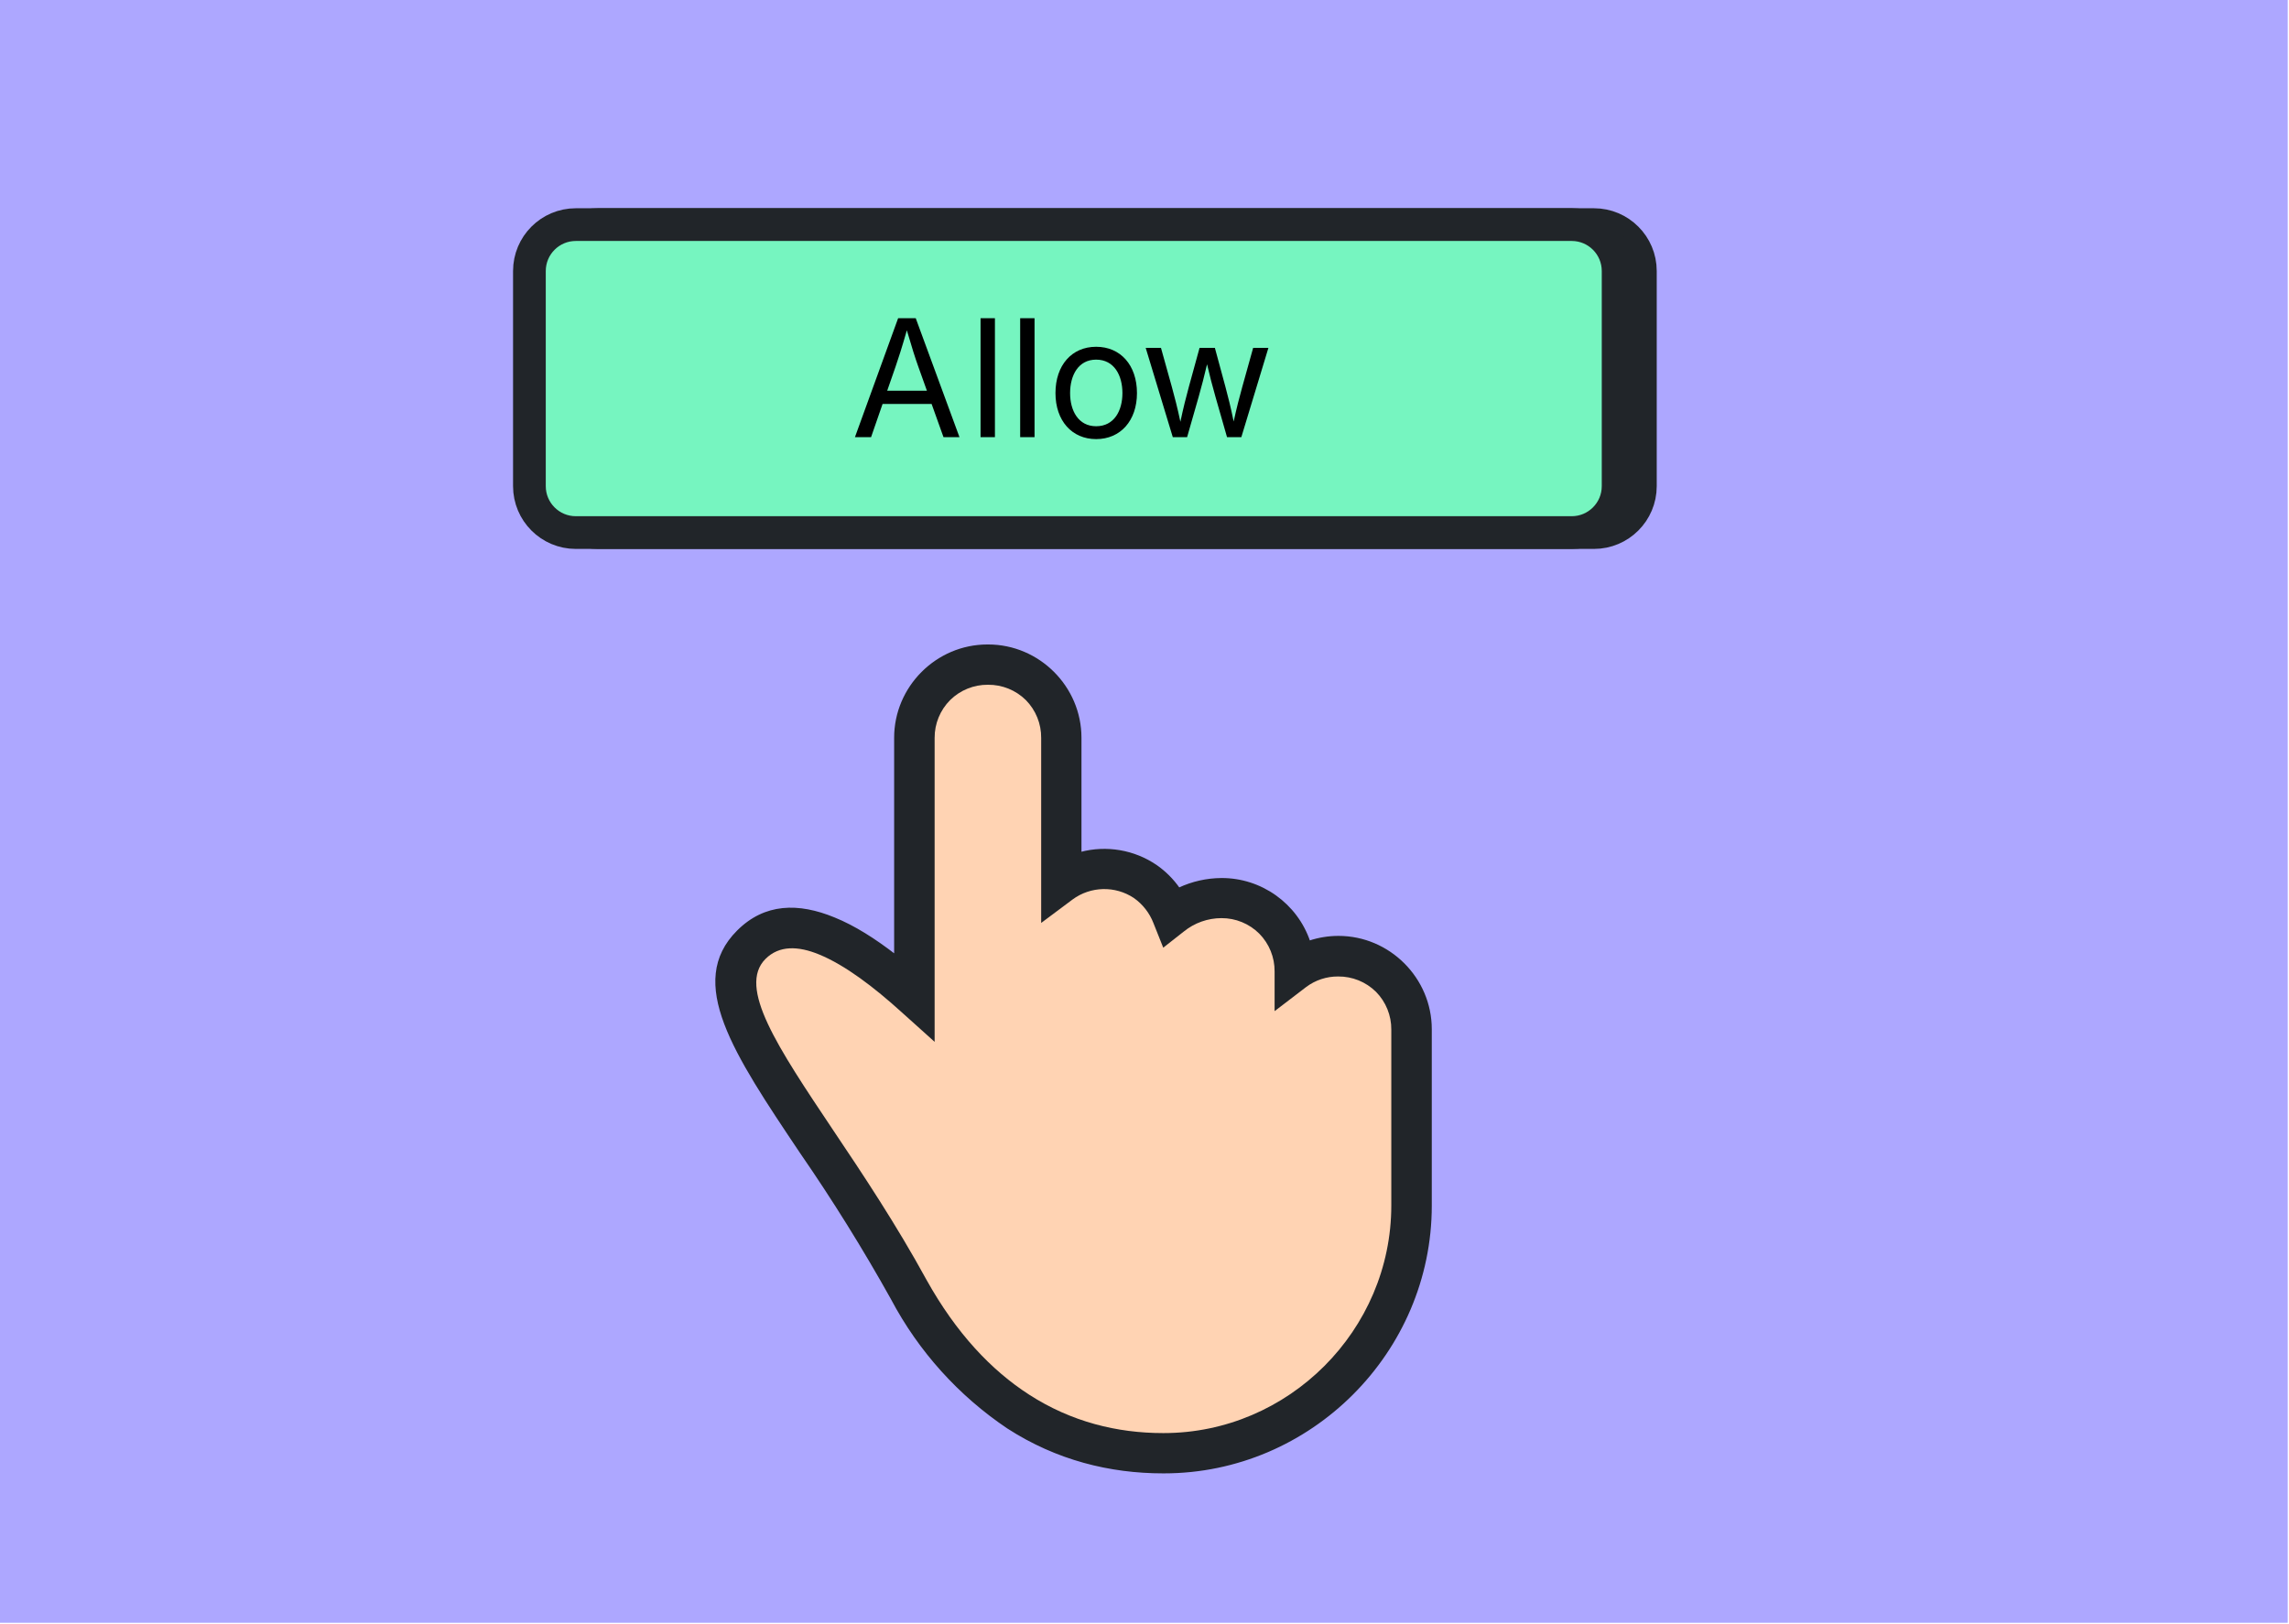
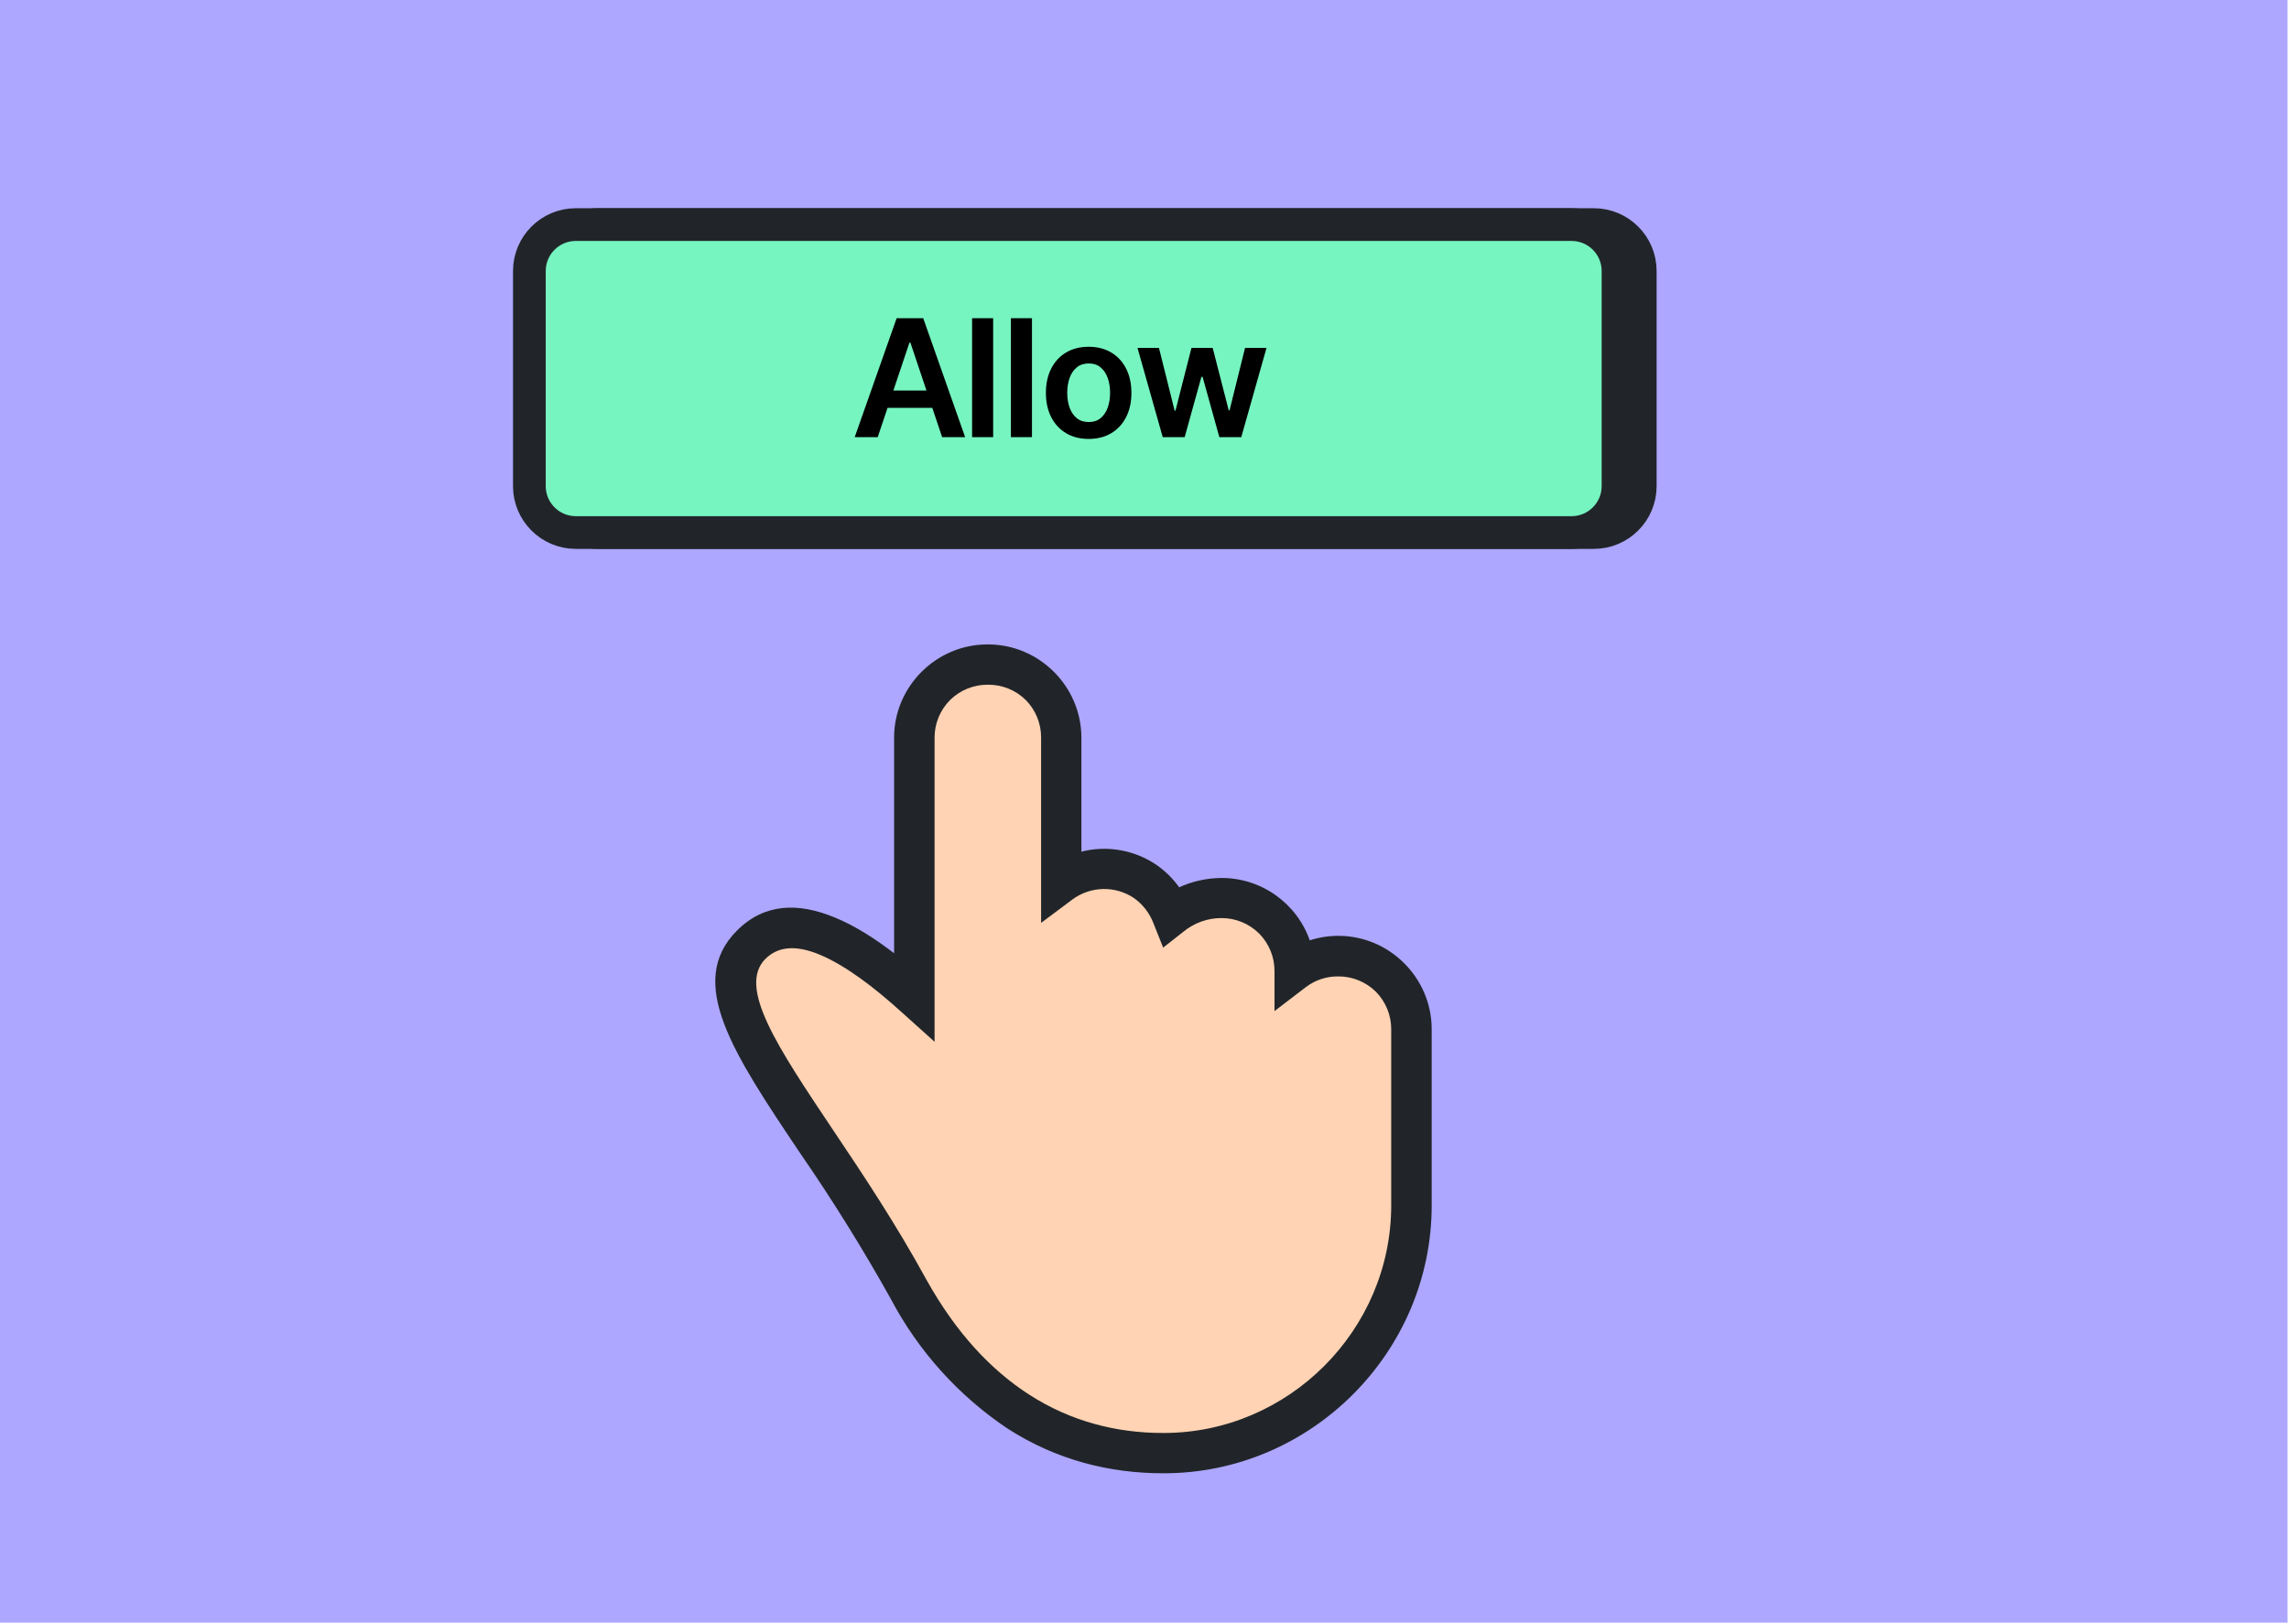
- <svg xmlns="http://www.w3.org/2000/svg" width="100%" height="100%" viewBox="0 0 1749 1241" version="1.1" xml:space="preserve" style="fill-rule:evenodd;clip-rule:evenodd;stroke-linecap:round;stroke-linejoin:round;stroke-miterlimit:1.5;">
-   <rect id="Artboard1" x="0" y="0" width="1748.03" height="1240.16" style="fill:none;" />
-   <clipPath id="_clip1">
-     <rect x="0" y="0" width="1748.03" height="1240.16" />
-   </clipPath>
-   <g clip-path="url(#_clip1)">
+ <svg xmlns="http://www.w3.org/2000/svg" width="100%" height="100%" viewBox="0 0 7288 5171" version="1.1" xml:space="preserve" style="fill-rule:evenodd;clip-rule:evenodd;stroke-linecap:round;stroke-linejoin:round;stroke-miterlimit:1.5;">
+   <rect id="Artboard1" x="0" y="0" width="7283.46" height="5167.33" style="fill:none;" />
+   <g>
    <g>
-       <rect x="-0" y="0" width="1748.03" height="1240.16" style="fill:#ada7ff;" />
+       <rect x="0" y="0" width="7283.46" height="5167.33" style="fill:#ada7ff;" />
      <g>
-         <path d="M1253.39,207.112c0,-19.571 -15.89,-35.461 -35.461,-35.461l-760.95,0c-19.571,0 -35.461,15.89 -35.461,35.461l0,164.421c0,19.571 15.89,35.461 35.461,35.461l760.95,0c19.571,0 35.461,-15.89 35.461,-35.461l0,-164.421Z" style="fill:#212529;stroke:#212529;stroke-width:25px;" />
-         <path d="M1236.39,207.112c0,-19.571 -15.89,-35.461 -35.461,-35.461l-760.95,0c-19.571,0 -35.461,15.89 -35.461,35.461l0,164.421c0,19.571 15.89,35.461 35.461,35.461l760.95,0c19.571,0 35.461,-15.89 35.461,-35.461l0,-164.421Z" style="fill:#76f5c0;stroke:#212529;stroke-width:25px;" />
+         <path d="M5222.46,862.967c0,-81.546 -66.208,-147.754 -147.754,-147.754l-3170.62,-0c-81.546,-0 -147.754,66.208 -147.754,147.754l-0,685.087c-0,81.546 66.208,147.754 147.754,147.754l3170.62,0c81.546,0 147.754,-66.208 147.754,-147.754l0,-685.087Z" style="fill:#212529;stroke:#212529;stroke-width:104.17px;" />
+         <path d="M5151.62,862.967c0,-81.546 -66.208,-147.754 -147.754,-147.754l-3170.62,-0c-81.546,-0 -147.754,66.208 -147.754,147.754l-0,685.087c-0,81.546 66.208,147.754 147.754,147.754l3170.62,0c81.546,0 147.754,-66.208 147.754,-147.754l0,-685.087Z" style="fill:#76f5c0;stroke:#212529;stroke-width:104.17px;" />
        <g>
-           <text x="650.07px" y="334.102px" style="font-family:'Inter-Regular_SemiBold', 'Inter', sans-serif;font-size:125px;">A</text>
-           <text x="739.587px" y="334.102px" style="font-family:'Inter-Regular_SemiBold', 'Inter', sans-serif;font-size:125px;">llo<tspan x="871.156px " y="334.102px ">w</tspan>
-           </text>
+           <path d="M2794.59,1392.09l-73.245,-0l133.463,-378.788l84.64,-0l133.462,378.788l-73.245,-0l-101.058,-301.107l-2.959,-0l-101.058,301.107Zm2.367,-148.557l199.752,0l-0,55.192l-199.752,-0l0,-55.192Z" style="fill-rule:nonzero;" />
+           <rect x="3095.11" y="1013.3" width="67.029" height="378.788" style="fill-rule:nonzero;" />
+           <rect x="3218.66" y="1013.3" width="67.029" height="378.788" style="fill-rule:nonzero;" />
+           <path d="M3466.2,1397.71c-27.718,0 -51.756,-6.116 -72.114,-18.348c-20.357,-12.232 -36.116,-29.334 -47.275,-51.307c-11.159,-21.973 -16.738,-47.583 -16.738,-76.829c-0,-29.396 5.579,-55.117 16.738,-77.164c11.159,-22.046 26.918,-39.185 47.275,-51.417c20.358,-12.232 44.396,-18.348 72.114,-18.348c27.718,-0 51.756,6.116 72.113,18.348c20.358,12.232 36.116,29.371 47.275,51.417c11.159,22.047 16.739,47.768 16.739,77.164c-0,29.246 -5.58,54.856 -16.739,76.829c-11.159,21.973 -26.917,39.075 -47.275,51.307c-20.357,12.232 -44.395,18.348 -72.113,18.348Zm0.295,-53.712c15.143,0 27.745,-4.155 37.805,-12.465c10.061,-8.311 17.595,-19.494 22.601,-33.551c5.006,-14.056 7.51,-29.741 7.51,-47.054c-0,-17.36 -2.504,-33.094 -7.51,-47.199c-5.006,-14.106 -12.54,-25.351 -22.601,-33.736c-10.06,-8.384 -22.662,-12.577 -37.805,-12.577c-15.338,0 -28.087,4.193 -38.247,12.577c-10.16,8.385 -17.743,19.63 -22.75,33.736c-5.006,14.105 -7.509,29.839 -7.509,47.199c-0,17.313 2.503,32.998 7.509,47.054c5.007,14.057 12.59,25.24 22.75,33.551c10.16,8.31 22.909,12.465 38.247,12.465Z" style="fill-rule:nonzero;" />
+           <path d="M3702.06,1392.09l-80.346,-284.091l68.361,-0l49.863,199.751l2.665,0l50.897,-199.751l67.621,-0l51.048,198.714l2.664,-0l49.271,-198.714l68.361,-0l-80.346,284.091l-69.841,-0l-53.264,-191.909l-3.849,0l-53.264,191.909l-69.841,-0Z" style="fill-rule:nonzero;" />
        </g>
      </g>
      <g>
-         <rect x="338.809" y="327.596" width="963.296" height="963.296" style="fill:none;" />
-         <rect x="459.168" y="447.955" width="722.437" height="722.437" style="fill:none;" />
-         <path d="M1022.44,746.243c-8.795,-0.061 -17.373,2.765 -24.41,8.043l-23.987,18.343l-0,-30.196c0.064,-10.832 -4.206,-21.252 -11.853,-28.925c-7.672,-7.647 -18.093,-11.917 -28.925,-11.853c-10.425,0.021 -20.536,3.607 -28.644,10.16l-15.803,12.416l-7.478,-18.766c-2.978,-7.734 -8.184,-14.414 -14.957,-19.19c-14.26,-9.506 -33.06,-9.053 -46.846,1.129l-23.987,17.92l-0,-141.384c0.102,-10.812 -4.116,-21.23 -11.711,-28.926c-7.696,-7.595 -18.114,-11.813 -28.926,-11.711c-10.812,-0.102 -21.229,4.116 -28.925,11.711c-7.647,7.673 -11.917,18.094 -11.853,28.926l-0,232.253l-25.116,-22.576c-21.165,-19.19 -43.177,-35.981 -63.072,-44.165c-16.085,-6.632 -30.619,-7.055 -41.06,3.387c-21.448,21.588 9.03,67.022 51.784,130.941c22.576,33.582 48.115,71.961 71.256,114.292c22.717,40.778 49.526,69.139 78.452,87.764c32.171,20.742 67.164,29.349 102.298,29.349c0.141,0.001 0.283,0.001 0.424,0.001c95.441,-0 173.977,-78.536 173.977,-173.977c-0,-0.189 -0,-0.377 -0.001,-0.565l-0,-133.764c0.102,-10.812 -4.116,-21.23 -11.711,-28.926c-7.696,-7.594 -18.113,-11.812 -28.926,-11.711Zm-22.011,-26.668c7.189,-2.395 14.717,-3.615 22.295,-3.615c38.702,-0 70.55,31.847 70.55,70.55c-0,0.123 -0,0.247 -0.001,0.37l-0,133.764c0.001,0.235 0.001,0.471 0.001,0.706c-0,111.852 -92.039,203.891 -203.89,203.891c-0.236,-0 -0.472,-0 -0.707,-0.001c-40.496,-0 -81.133,-10.018 -118.525,-34.147c-37.19,-24.975 -67.633,-58.764 -88.611,-98.347l-0.141,-0.282c-21.44,-38.432 -44.701,-75.819 -69.704,-112.034c-50.797,-75.771 -86.919,-129.813 -47.975,-168.757c20.743,-20.741 46.282,-21.165 73.655,-9.877c15.38,6.209 31.043,16.227 46.564,28.221l-0,-165.936c-0.001,-0.095 -0.001,-0.189 -0.001,-0.284c-0,-38.702 31.848,-70.55 70.55,-70.55c0.142,0 0.283,0.001 0.424,0.001l0.142,0c38.703,0 70.55,31.848 70.55,70.551l-0,88.048c19.79,-5.301 40.941,-1.69 57.851,9.877c6.757,4.724 12.631,10.599 17.356,17.355c10.159,-4.763 21.232,-7.266 32.453,-7.337c30.304,-0.139 57.467,19.263 67.164,47.974l-0,-0.141Z" style="fill:#212529;fill-rule:nonzero;stroke:#212529;stroke-width:1.47px;stroke-linecap:butt;stroke-miterlimit:2;" />
-         <path d="M973.905,772.629l-0,-30.196c0.101,-10.812 -4.117,-21.229 -11.712,-28.925c-7.672,-7.647 -18.093,-11.917 -28.925,-11.853c-10.425,0.021 -20.536,3.607 -28.644,10.16l-15.803,12.416l-7.478,-18.766c-2.978,-7.734 -8.184,-14.414 -14.957,-19.19c-14.26,-9.506 -33.06,-9.053 -46.846,1.129l-23.987,17.92l-0,-141.384c0.102,-10.812 -4.116,-21.23 -11.711,-28.926c-7.696,-7.595 -18.114,-11.813 -28.926,-11.711c-10.812,-0.102 -21.229,4.116 -28.925,11.711c-7.647,7.673 -11.917,18.094 -11.853,28.926l-0,232.253l-25.116,-22.576c-21.165,-19.19 -43.177,-35.981 -63.072,-44.165c-16.085,-6.632 -30.619,-7.055 -41.06,3.387c-21.448,21.588 9.03,67.022 51.784,130.941c22.576,33.582 48.115,71.961 71.256,114.292c22.717,40.778 49.526,69.139 78.452,87.764c32.171,20.742 67.164,29.349 102.298,29.349c0.141,0.001 0.283,0.001 0.424,0.001c95.441,-0 173.977,-78.536 173.977,-173.977c-0,-0.189 -0,-0.377 -0.001,-0.565l-0,-133.764c0.102,-10.812 -4.116,-21.23 -11.711,-28.926c-7.696,-7.594 -18.113,-11.812 -28.926,-11.711c-8.795,-0.061 -17.373,2.765 -24.41,8.043l-23.987,18.343l-0.141,-0Z" style="fill:#ffd3b3;" />
+         <rect x="1411.7" y="1364.98" width="4013.73" height="4013.73" style="fill:none;" />
+         <rect x="1913.2" y="1866.48" width="3010.15" height="3010.15" style="fill:none;" />
+         <path d="M4260.17,3109.35c-36.646,-0.254 -72.388,11.521 -101.709,33.512l-99.945,76.43l-0,-125.817c0.266,-45.133 -17.525,-88.55 -49.388,-120.521c-31.967,-31.862 -75.387,-49.654 -120.521,-49.387c-43.437,0.087 -85.566,15.029 -119.35,42.333l-65.846,51.733l-31.158,-78.191c-12.408,-32.225 -34.1,-60.059 -62.321,-79.959c-59.416,-39.608 -137.75,-37.721 -195.191,4.704l-99.946,74.667l-0,-589.1c0.425,-45.05 -17.15,-88.458 -48.796,-120.525c-32.067,-31.646 -75.475,-49.221 -120.525,-48.796c-45.05,-0.425 -88.454,17.15 -120.521,48.796c-31.862,31.971 -49.654,75.392 -49.387,120.525l-0,967.721l-104.65,-94.067c-88.188,-79.958 -179.905,-149.921 -262.8,-184.021c-67.021,-27.633 -127.58,-29.395 -171.084,14.113c-89.366,89.95 37.625,279.258 215.767,545.587c94.067,139.925 200.479,299.838 296.9,476.217c94.654,169.908 206.358,288.079 326.883,365.683c134.046,86.425 279.85,122.288 426.242,122.288c0.587,0.004 1.179,0.004 1.767,0.004c397.67,0 724.904,-327.233 724.904,-724.904c-0,-0.788 -0,-1.571 -0.004,-2.354l-0,-557.35c0.425,-45.05 -17.15,-88.459 -48.796,-120.525c-32.067,-31.642 -75.471,-49.217 -120.525,-48.796Zm-91.713,-111.117c29.954,-9.979 61.321,-15.062 92.896,-15.062c161.258,-0 293.958,132.696 293.958,293.958c0,0.513 0,1.029 -0.004,1.542l0,557.35c0.004,0.979 0.004,1.962 0.004,2.941c0,466.05 -383.495,849.546 -849.541,849.546c-0.984,0 -1.967,0 -2.946,-0.004c-168.733,0 -338.054,-41.742 -493.854,-142.279c-154.959,-104.063 -281.804,-244.85 -369.213,-409.779l-0.587,-1.175c-89.334,-160.134 -186.254,-315.913 -290.434,-466.809c-211.654,-315.712 -362.162,-540.887 -199.895,-703.154c86.429,-86.421 192.841,-88.187 306.895,-41.154c64.084,25.871 129.346,67.613 194.017,117.588l0,-691.4c-0.004,-0.396 -0.004,-0.788 -0.004,-1.184c-0,-161.258 132.7,-293.958 293.958,-293.958c0.592,-0 1.179,0.004 1.767,0.004l0.592,0c161.262,0 293.958,132.7 293.958,293.963l-0,366.866c82.458,-22.087 170.587,-7.041 241.046,41.154c28.154,19.684 52.629,44.163 72.316,72.313c42.33,-19.846 88.467,-30.275 135.221,-30.571c126.267,-0.579 239.446,80.263 279.85,199.892l0,-0.588Z" style="fill:#212529;fill-rule:nonzero;stroke:#212529;stroke-width:6.13px;stroke-linecap:butt;stroke-miterlimit:2;" />
+         <path d="M4057.94,3219.29l-0.001,-125.817c0.421,-45.05 -17.154,-88.454 -48.799,-120.521c-31.967,-31.862 -75.388,-49.654 -120.521,-49.387c-43.438,0.087 -85.567,15.029 -119.35,42.333l-65.846,51.733l-31.158,-78.191c-12.409,-32.225 -34.1,-60.059 -62.321,-79.959c-59.417,-39.608 -137.75,-37.721 -195.192,4.704l-99.946,74.667l0,-589.1c0.425,-45.05 -17.15,-88.458 -48.796,-120.525c-32.066,-31.646 -75.475,-49.221 -120.525,-48.796c-45.05,-0.425 -88.454,17.15 -120.52,48.796c-31.863,31.971 -49.655,75.392 -49.388,120.525l0,967.721l-104.65,-94.067c-88.187,-79.958 -179.904,-149.921 -262.8,-184.021c-67.021,-27.633 -127.579,-29.395 -171.083,14.113c-89.367,89.95 37.625,279.258 215.766,545.587c94.067,139.925 200.48,299.838 296.9,476.217c94.655,169.908 206.359,288.079 326.884,365.683c134.046,86.425 279.85,122.288 426.241,122.288c0.588,0.004 1.18,0.004 1.767,0.004c397.671,0 724.904,-327.233 724.904,-724.904c0,-0.788 0,-1.571 -0.004,-2.354l0,-557.35c0.425,-45.05 -17.15,-88.459 -48.796,-120.525c-32.066,-31.642 -75.471,-49.217 -120.525,-48.796c-36.646,-0.254 -72.387,11.521 -101.708,33.512l-99.946,76.429l-0.587,0Z" style="fill:#ffd3b3;" />
      </g>
    </g>
  </g>
</svg>
